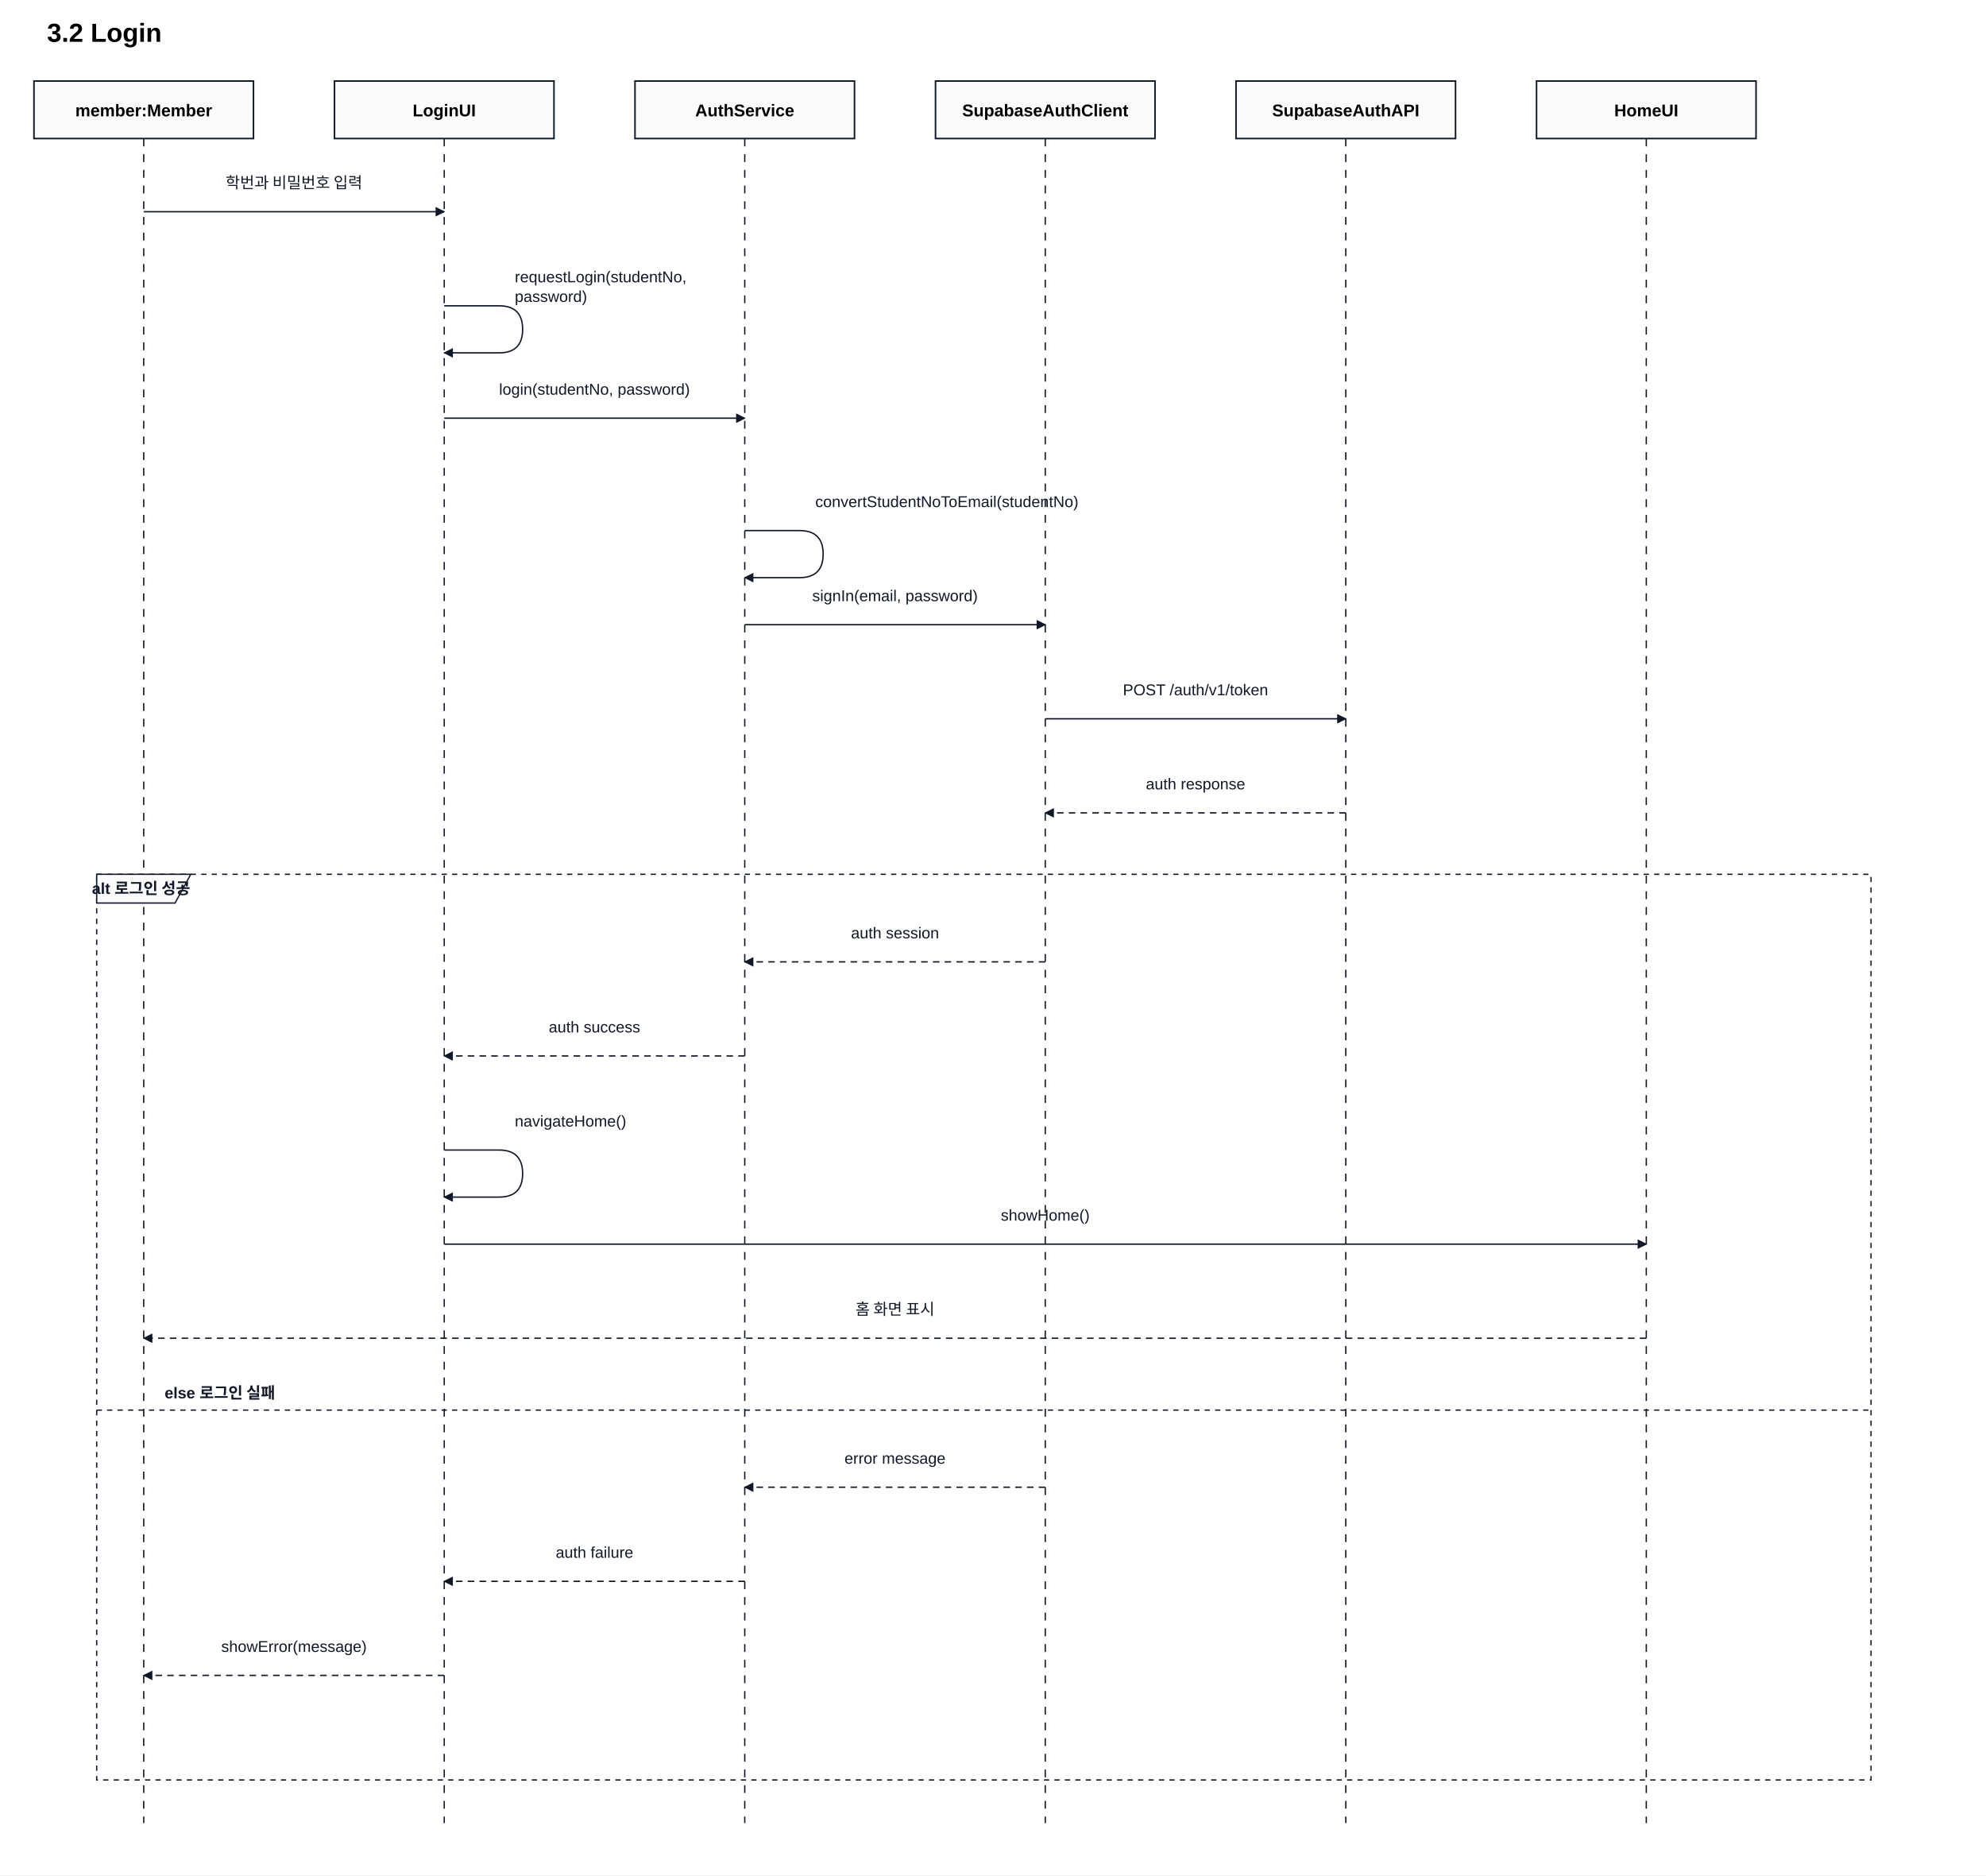
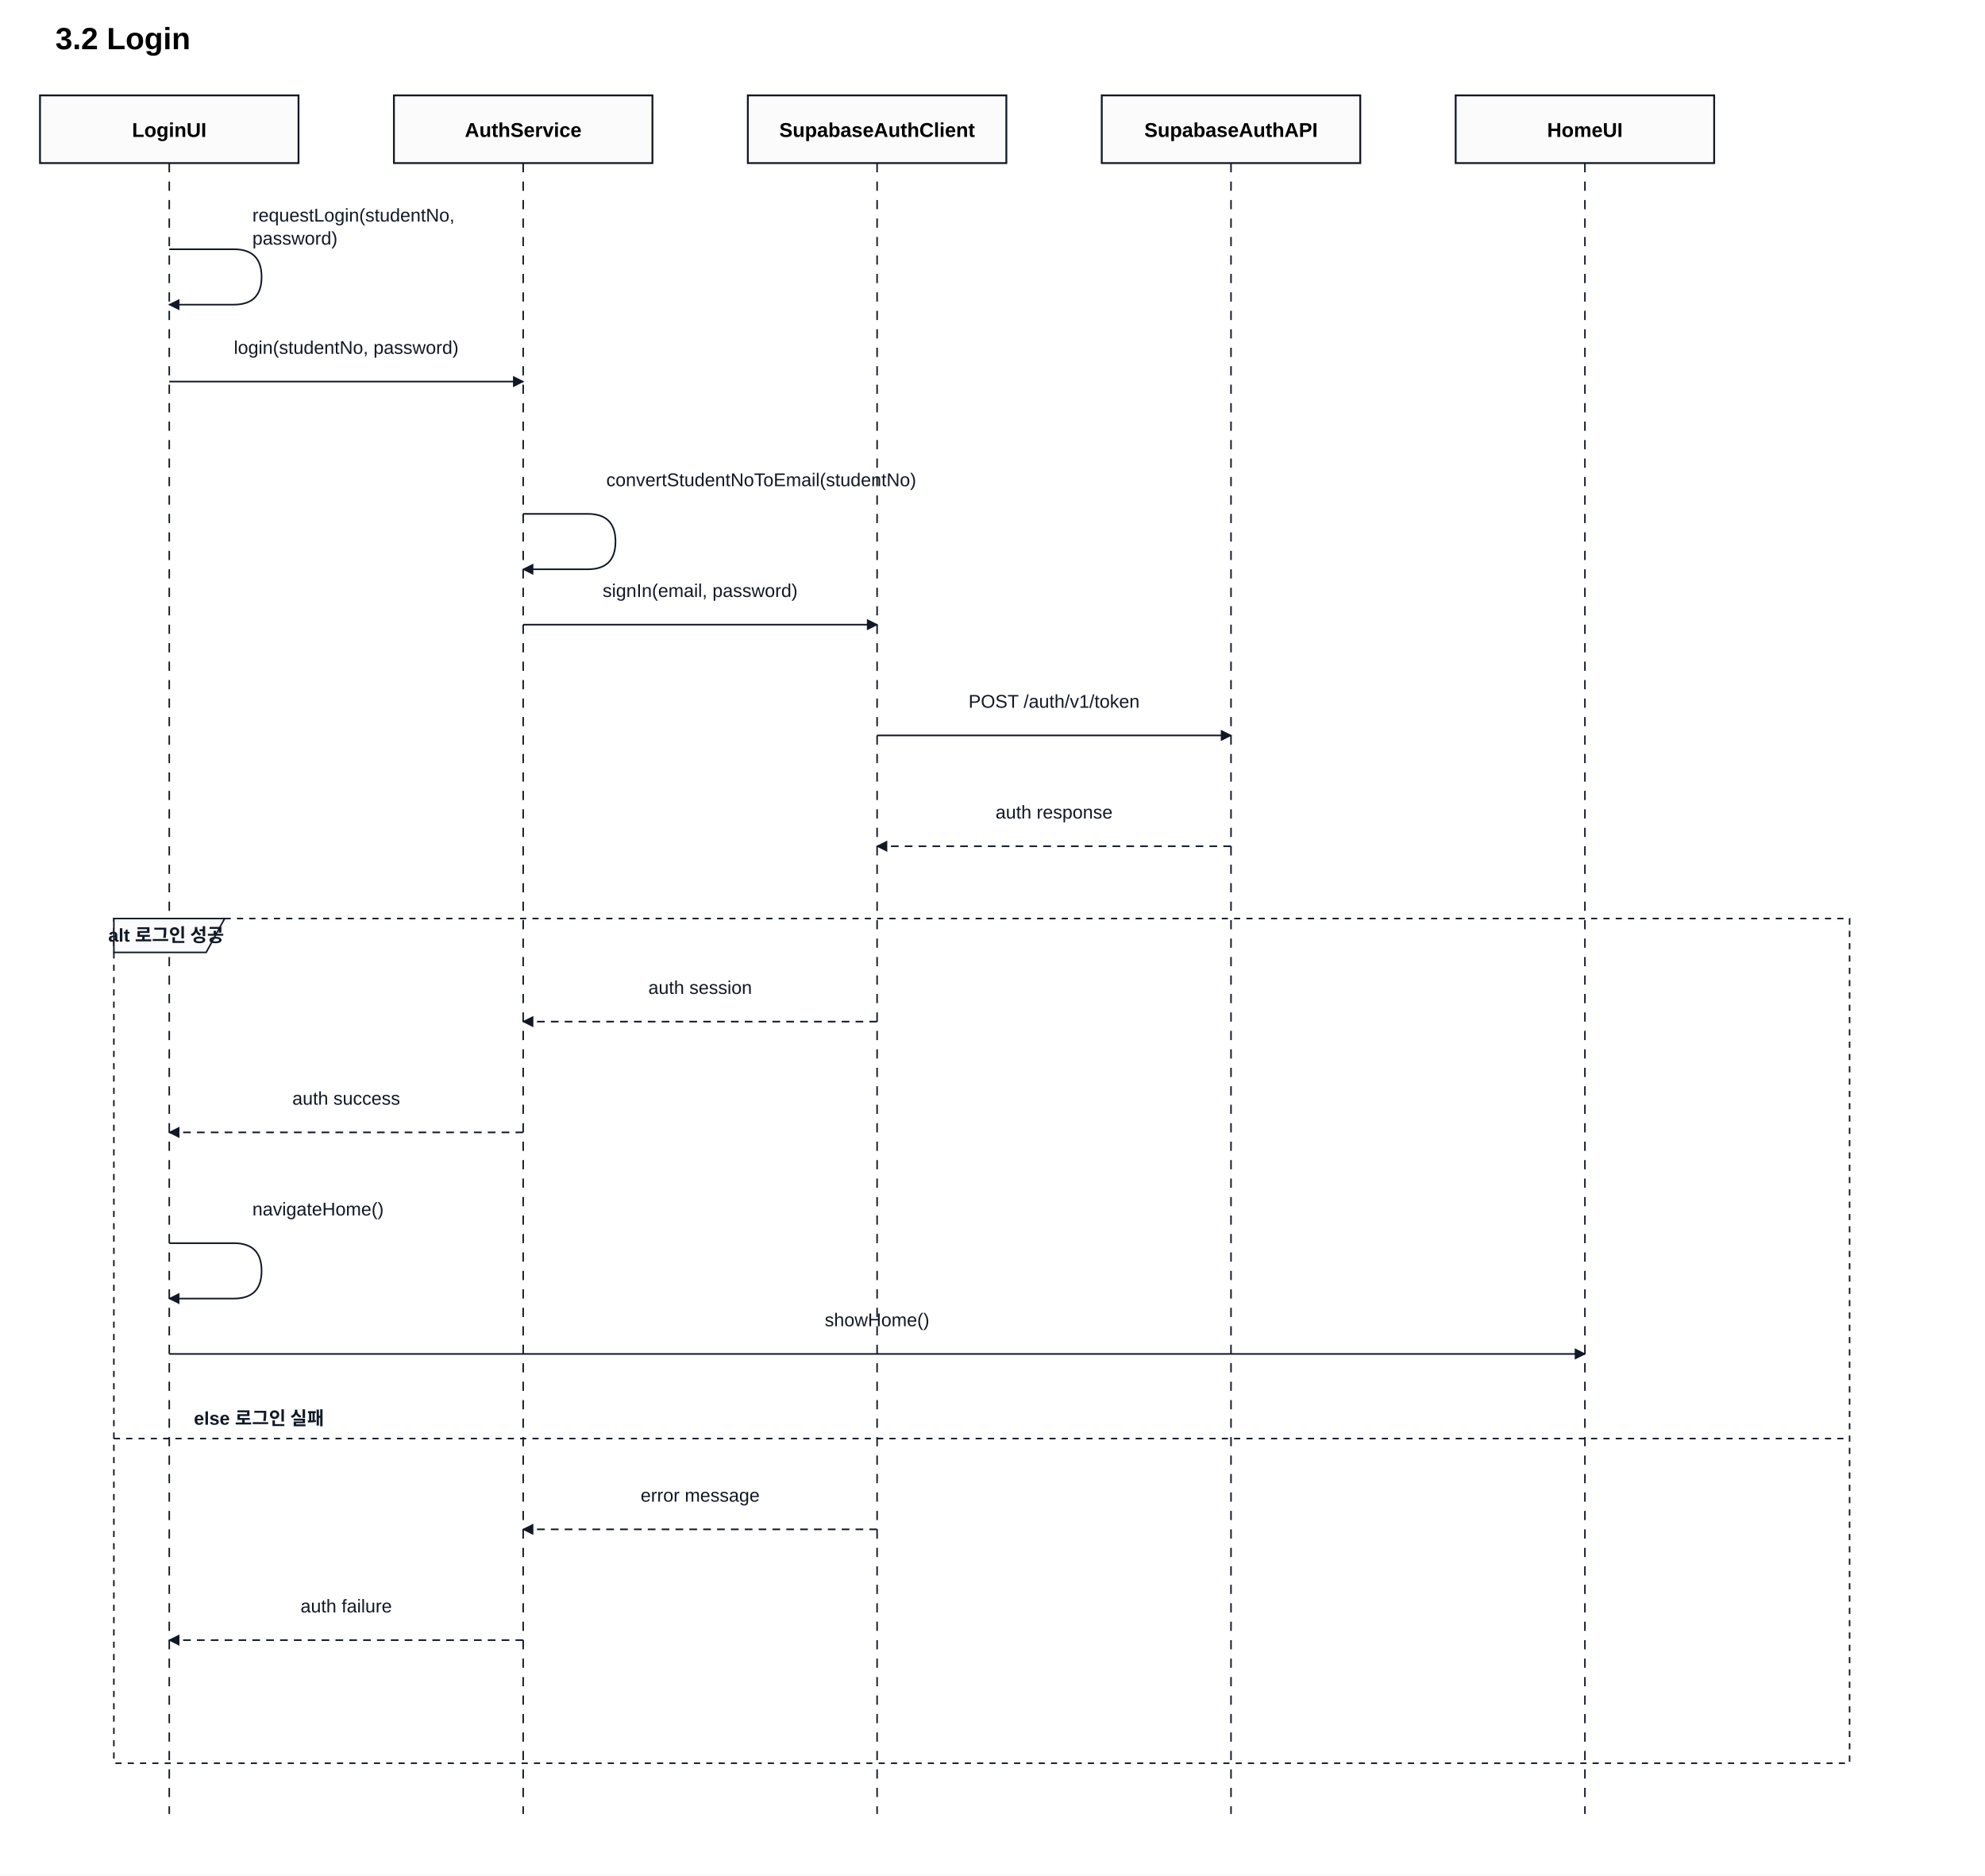
- <svg xmlns="http://www.w3.org/2000/svg" width="1520" height="1435" viewBox="0 0 1520 1435">
+ <svg xmlns="http://www.w3.org/2000/svg" width="1290" height="1219" viewBox="0 0 1290 1219">
  <defs>
    <marker id="arrow" viewBox="0 0 10 10" refX="9" refY="5" markerWidth="7" markerHeight="7" orient="auto">
      <path d="M0 0 L10 5 L0 10 z" fill="#111827" />
    </marker>
    <marker id="hollowArrow" viewBox="0 0 10 10" refX="9" refY="5" markerWidth="7" markerHeight="7" orient="auto">
      <path d="M0 0 L10 5 L0 10 z" fill="#fbfbfb" stroke="#111827" />
    </marker>
    <marker id="diamond" viewBox="0 0 16 10" refX="1" refY="5" markerWidth="11" markerHeight="9" orient="auto">
      <path d="M1 5 L8 1 L15 5 L8 9 z" fill="#111827" stroke="#111827" />
    </marker>
  </defs>
  <rect width="100%" height="100%" fill="#ffffff" />
  <text x="36" y="32" font-family="Arial, sans-serif" font-size="20" font-weight="700">3.2 Login</text>
  <rect x="26" y="62" width="168" height="44" fill="#fbfbfb" stroke="#111827" stroke-width="1.2" />
-   <text x="110" y="89" text-anchor="middle" font-family="Arial, sans-serif" font-size="13" font-weight="700">member:Member</text>
-   <line x1="110" y1="106" x2="110" y2="1395" stroke="#111827" stroke-width="1" stroke-dasharray="6 6" />
+   <text x="110" y="89" text-anchor="middle" font-family="Arial, sans-serif" font-size="13" font-weight="700">LoginUI</text>
+   <line x1="110" y1="106" x2="110" y2="1179" stroke="#111827" stroke-width="1" stroke-dasharray="6 6" />
  <rect x="256" y="62" width="168" height="44" fill="#fbfbfb" stroke="#111827" stroke-width="1.2" />
-   <text x="340" y="89" text-anchor="middle" font-family="Arial, sans-serif" font-size="13" font-weight="700">LoginUI</text>
-   <line x1="340" y1="106" x2="340" y2="1395" stroke="#111827" stroke-width="1" stroke-dasharray="6 6" />
+   <text x="340" y="89" text-anchor="middle" font-family="Arial, sans-serif" font-size="13" font-weight="700">AuthService</text>
+   <line x1="340" y1="106" x2="340" y2="1179" stroke="#111827" stroke-width="1" stroke-dasharray="6 6" />
  <rect x="486" y="62" width="168" height="44" fill="#fbfbfb" stroke="#111827" stroke-width="1.2" />
-   <text x="570" y="89" text-anchor="middle" font-family="Arial, sans-serif" font-size="13" font-weight="700">AuthService</text>
-   <line x1="570" y1="106" x2="570" y2="1395" stroke="#111827" stroke-width="1" stroke-dasharray="6 6" />
+   <text x="570" y="89" text-anchor="middle" font-family="Arial, sans-serif" font-size="13" font-weight="700">SupabaseAuthClient</text>
+   <line x1="570" y1="106" x2="570" y2="1179" stroke="#111827" stroke-width="1" stroke-dasharray="6 6" />
  <rect x="716" y="62" width="168" height="44" fill="#fbfbfb" stroke="#111827" stroke-width="1.2" />
-   <text x="800" y="89" text-anchor="middle" font-family="Arial, sans-serif" font-size="13" font-weight="700">SupabaseAuthClient</text>
-   <line x1="800" y1="106" x2="800" y2="1395" stroke="#111827" stroke-width="1" stroke-dasharray="6 6" />
+   <text x="800" y="89" text-anchor="middle" font-family="Arial, sans-serif" font-size="13" font-weight="700">SupabaseAuthAPI</text>
+   <line x1="800" y1="106" x2="800" y2="1179" stroke="#111827" stroke-width="1" stroke-dasharray="6 6" />
  <rect x="946" y="62" width="168" height="44" fill="#fbfbfb" stroke="#111827" stroke-width="1.2" />
-   <text x="1030" y="89" text-anchor="middle" font-family="Arial, sans-serif" font-size="13" font-weight="700">SupabaseAuthAPI</text>
-   <line x1="1030" y1="106" x2="1030" y2="1395" stroke="#111827" stroke-width="1" stroke-dasharray="6 6" />
-   <rect x="1176" y="62" width="168" height="44" fill="#fbfbfb" stroke="#111827" stroke-width="1.2" />
-   <text x="1260" y="89" text-anchor="middle" font-family="Arial, sans-serif" font-size="13" font-weight="700">HomeUI</text>
-   <line x1="1260" y1="106" x2="1260" y2="1395" stroke="#111827" stroke-width="1" stroke-dasharray="6 6" />
-   <rect x="74" y="669" width="1358" height="693" fill="none" stroke="#111827" stroke-dasharray="4 4" />
-   <path d="M74 669 h72 l-12 22 h-60 z" fill="#fbfbfb" stroke="#111827" />
-   <text x="108" y="684" text-anchor="middle" font-family="Arial, sans-serif" font-size="12" font-weight="700" fill="#111827">alt 로그인 성공</text>
-   <line x1="74" y1="1079" x2="1432" y2="1079" stroke="#111827" stroke-dasharray="4 4" />
-   <text x="126" y="1070" text-anchor="start" font-family="Arial, sans-serif" font-size="12" font-weight="700" fill="#111827">else 로그인 실패</text>
-   <line x1="110" y1="162" x2="340" y2="162" stroke="#111827" stroke-width="1.05" marker-end="url(#arrow)" />
-   <text x="225" y="144" text-anchor="middle" font-family="Arial, sans-serif" font-size="12" font-weight="400" fill="#111827">학번과 비밀번호 입력</text>
-   <path d="M340 234 h42 q18 0 18 18 q0 18 -18 18 h-42" fill="none" stroke="#111827" stroke-width="1.05" marker-end="url(#arrow)" />
-   <text x="394" y="216" text-anchor="start" font-family="Arial, sans-serif" font-size="12" font-weight="400" fill="#111827">requestLogin(studentNo,</text>
-   <text x="394" y="231" text-anchor="start" font-family="Arial, sans-serif" font-size="12" font-weight="400" fill="#111827">password)</text>
-   <line x1="340" y1="320" x2="570" y2="320" stroke="#111827" stroke-width="1.05" marker-end="url(#arrow)" />
-   <text x="455" y="302" text-anchor="middle" font-family="Arial, sans-serif" font-size="12" font-weight="400" fill="#111827">login(studentNo, password)</text>
-   <path d="M570 406 h42 q18 0 18 18 q0 18 -18 18 h-42" fill="none" stroke="#111827" stroke-width="1.05" marker-end="url(#arrow)" />
-   <text x="624" y="388" text-anchor="start" font-family="Arial, sans-serif" font-size="12" font-weight="400" fill="#111827">convertStudentNoToEmail(studentNo)</text>
+   <text x="1030" y="89" text-anchor="middle" font-family="Arial, sans-serif" font-size="13" font-weight="700">HomeUI</text>
+   <line x1="1030" y1="106" x2="1030" y2="1179" stroke="#111827" stroke-width="1" stroke-dasharray="6 6" />
+   <rect x="74" y="597" width="1128" height="549" fill="none" stroke="#111827" stroke-dasharray="4 4" />
+   <path d="M74 597 h72 l-12 22 h-60 z" fill="#fbfbfb" stroke="#111827" />
+   <text x="108" y="612" text-anchor="middle" font-family="Arial, sans-serif" font-size="12" font-weight="700" fill="#111827">alt 로그인 성공</text>
+   <line x1="74" y1="935" x2="1202" y2="935" stroke="#111827" stroke-dasharray="4 4" />
+   <text x="126" y="926" text-anchor="start" font-family="Arial, sans-serif" font-size="12" font-weight="700" fill="#111827">else 로그인 실패</text>
+   <path d="M110 162 h42 q18 0 18 18 q0 18 -18 18 h-42" fill="none" stroke="#111827" stroke-width="1.05" marker-end="url(#arrow)" />
+   <text x="164" y="144" text-anchor="start" font-family="Arial, sans-serif" font-size="12" font-weight="400" fill="#111827">requestLogin(studentNo,</text>
+   <text x="164" y="159" text-anchor="start" font-family="Arial, sans-serif" font-size="12" font-weight="400" fill="#111827">password)</text>
+   <line x1="110" y1="248" x2="340" y2="248" stroke="#111827" stroke-width="1.05" marker-end="url(#arrow)" />
+   <text x="225" y="230" text-anchor="middle" font-family="Arial, sans-serif" font-size="12" font-weight="400" fill="#111827">login(studentNo, password)</text>
+   <path d="M340 334 h42 q18 0 18 18 q0 18 -18 18 h-42" fill="none" stroke="#111827" stroke-width="1.05" marker-end="url(#arrow)" />
+   <text x="394" y="316" text-anchor="start" font-family="Arial, sans-serif" font-size="12" font-weight="400" fill="#111827">convertStudentNoToEmail(studentNo)</text>
+   <line x1="340" y1="406" x2="570" y2="406" stroke="#111827" stroke-width="1.05" marker-end="url(#arrow)" />
+   <text x="455" y="388" text-anchor="middle" font-family="Arial, sans-serif" font-size="12" font-weight="400" fill="#111827">signIn(email, password)</text>
  <line x1="570" y1="478" x2="800" y2="478" stroke="#111827" stroke-width="1.05" marker-end="url(#arrow)" />
-   <text x="685" y="460" text-anchor="middle" font-family="Arial, sans-serif" font-size="12" font-weight="400" fill="#111827">signIn(email, password)</text>
-   <line x1="800" y1="550" x2="1030" y2="550" stroke="#111827" stroke-width="1.05" marker-end="url(#arrow)" />
-   <text x="915" y="532" text-anchor="middle" font-family="Arial, sans-serif" font-size="12" font-weight="400" fill="#111827">POST /auth/v1/token</text>
-   <line x1="1030" y1="622" x2="800" y2="622" stroke="#111827" stroke-width="1.05" marker-end="url(#arrow)" stroke-dasharray="5 4" />
-   <text x="915" y="604" text-anchor="middle" font-family="Arial, sans-serif" font-size="12" font-weight="400" fill="#111827">auth response</text>
-   <line x1="800" y1="736" x2="570" y2="736" stroke="#111827" stroke-width="1.05" marker-end="url(#arrow)" stroke-dasharray="5 4" />
-   <text x="685" y="718" text-anchor="middle" font-family="Arial, sans-serif" font-size="12" font-weight="400" fill="#111827">auth session</text>
-   <line x1="570" y1="808" x2="340" y2="808" stroke="#111827" stroke-width="1.05" marker-end="url(#arrow)" stroke-dasharray="5 4" />
-   <text x="455" y="790" text-anchor="middle" font-family="Arial, sans-serif" font-size="12" font-weight="400" fill="#111827">auth success</text>
-   <path d="M340 880 h42 q18 0 18 18 q0 18 -18 18 h-42" fill="none" stroke="#111827" stroke-width="1.05" marker-end="url(#arrow)" />
-   <text x="394" y="862" text-anchor="start" font-family="Arial, sans-serif" font-size="12" font-weight="400" fill="#111827">navigateHome()</text>
-   <line x1="340" y1="952" x2="1260" y2="952" stroke="#111827" stroke-width="1.05" marker-end="url(#arrow)" />
-   <text x="800" y="934" text-anchor="middle" font-family="Arial, sans-serif" font-size="12" font-weight="400" fill="#111827">showHome()</text>
-   <line x1="1260" y1="1024" x2="110" y2="1024" stroke="#111827" stroke-width="1.05" marker-end="url(#arrow)" stroke-dasharray="5 4" />
-   <text x="685" y="1006" text-anchor="middle" font-family="Arial, sans-serif" font-size="12" font-weight="400" fill="#111827">홈 화면 표시</text>
-   <line x1="800" y1="1138" x2="570" y2="1138" stroke="#111827" stroke-width="1.05" marker-end="url(#arrow)" stroke-dasharray="5 4" />
-   <text x="685" y="1120" text-anchor="middle" font-family="Arial, sans-serif" font-size="12" font-weight="400" fill="#111827">error message</text>
-   <line x1="570" y1="1210" x2="340" y2="1210" stroke="#111827" stroke-width="1.05" marker-end="url(#arrow)" stroke-dasharray="5 4" />
-   <text x="455" y="1192" text-anchor="middle" font-family="Arial, sans-serif" font-size="12" font-weight="400" fill="#111827">auth failure</text>
-   <line x1="340" y1="1282" x2="110" y2="1282" stroke="#111827" stroke-width="1.05" marker-end="url(#arrow)" stroke-dasharray="5 4" />
-   <text x="225" y="1264" text-anchor="middle" font-family="Arial, sans-serif" font-size="12" font-weight="400" fill="#111827">showError(message)</text>
+   <text x="685" y="460" text-anchor="middle" font-family="Arial, sans-serif" font-size="12" font-weight="400" fill="#111827">POST /auth/v1/token</text>
+   <line x1="800" y1="550" x2="570" y2="550" stroke="#111827" stroke-width="1.05" marker-end="url(#arrow)" stroke-dasharray="5 4" />
+   <text x="685" y="532" text-anchor="middle" font-family="Arial, sans-serif" font-size="12" font-weight="400" fill="#111827">auth response</text>
+   <line x1="570" y1="664" x2="340" y2="664" stroke="#111827" stroke-width="1.05" marker-end="url(#arrow)" stroke-dasharray="5 4" />
+   <text x="455" y="646" text-anchor="middle" font-family="Arial, sans-serif" font-size="12" font-weight="400" fill="#111827">auth session</text>
+   <line x1="340" y1="736" x2="110" y2="736" stroke="#111827" stroke-width="1.05" marker-end="url(#arrow)" stroke-dasharray="5 4" />
+   <text x="225" y="718" text-anchor="middle" font-family="Arial, sans-serif" font-size="12" font-weight="400" fill="#111827">auth success</text>
+   <path d="M110 808 h42 q18 0 18 18 q0 18 -18 18 h-42" fill="none" stroke="#111827" stroke-width="1.05" marker-end="url(#arrow)" />
+   <text x="164" y="790" text-anchor="start" font-family="Arial, sans-serif" font-size="12" font-weight="400" fill="#111827">navigateHome()</text>
+   <line x1="110" y1="880" x2="1030" y2="880" stroke="#111827" stroke-width="1.05" marker-end="url(#arrow)" />
+   <text x="570" y="862" text-anchor="middle" font-family="Arial, sans-serif" font-size="12" font-weight="400" fill="#111827">showHome()</text>
+   <line x1="570" y1="994" x2="340" y2="994" stroke="#111827" stroke-width="1.05" marker-end="url(#arrow)" stroke-dasharray="5 4" />
+   <text x="455" y="976" text-anchor="middle" font-family="Arial, sans-serif" font-size="12" font-weight="400" fill="#111827">error message</text>
+   <line x1="340" y1="1066" x2="110" y2="1066" stroke="#111827" stroke-width="1.05" marker-end="url(#arrow)" stroke-dasharray="5 4" />
+   <text x="225" y="1048" text-anchor="middle" font-family="Arial, sans-serif" font-size="12" font-weight="400" fill="#111827">auth failure</text>
</svg>
